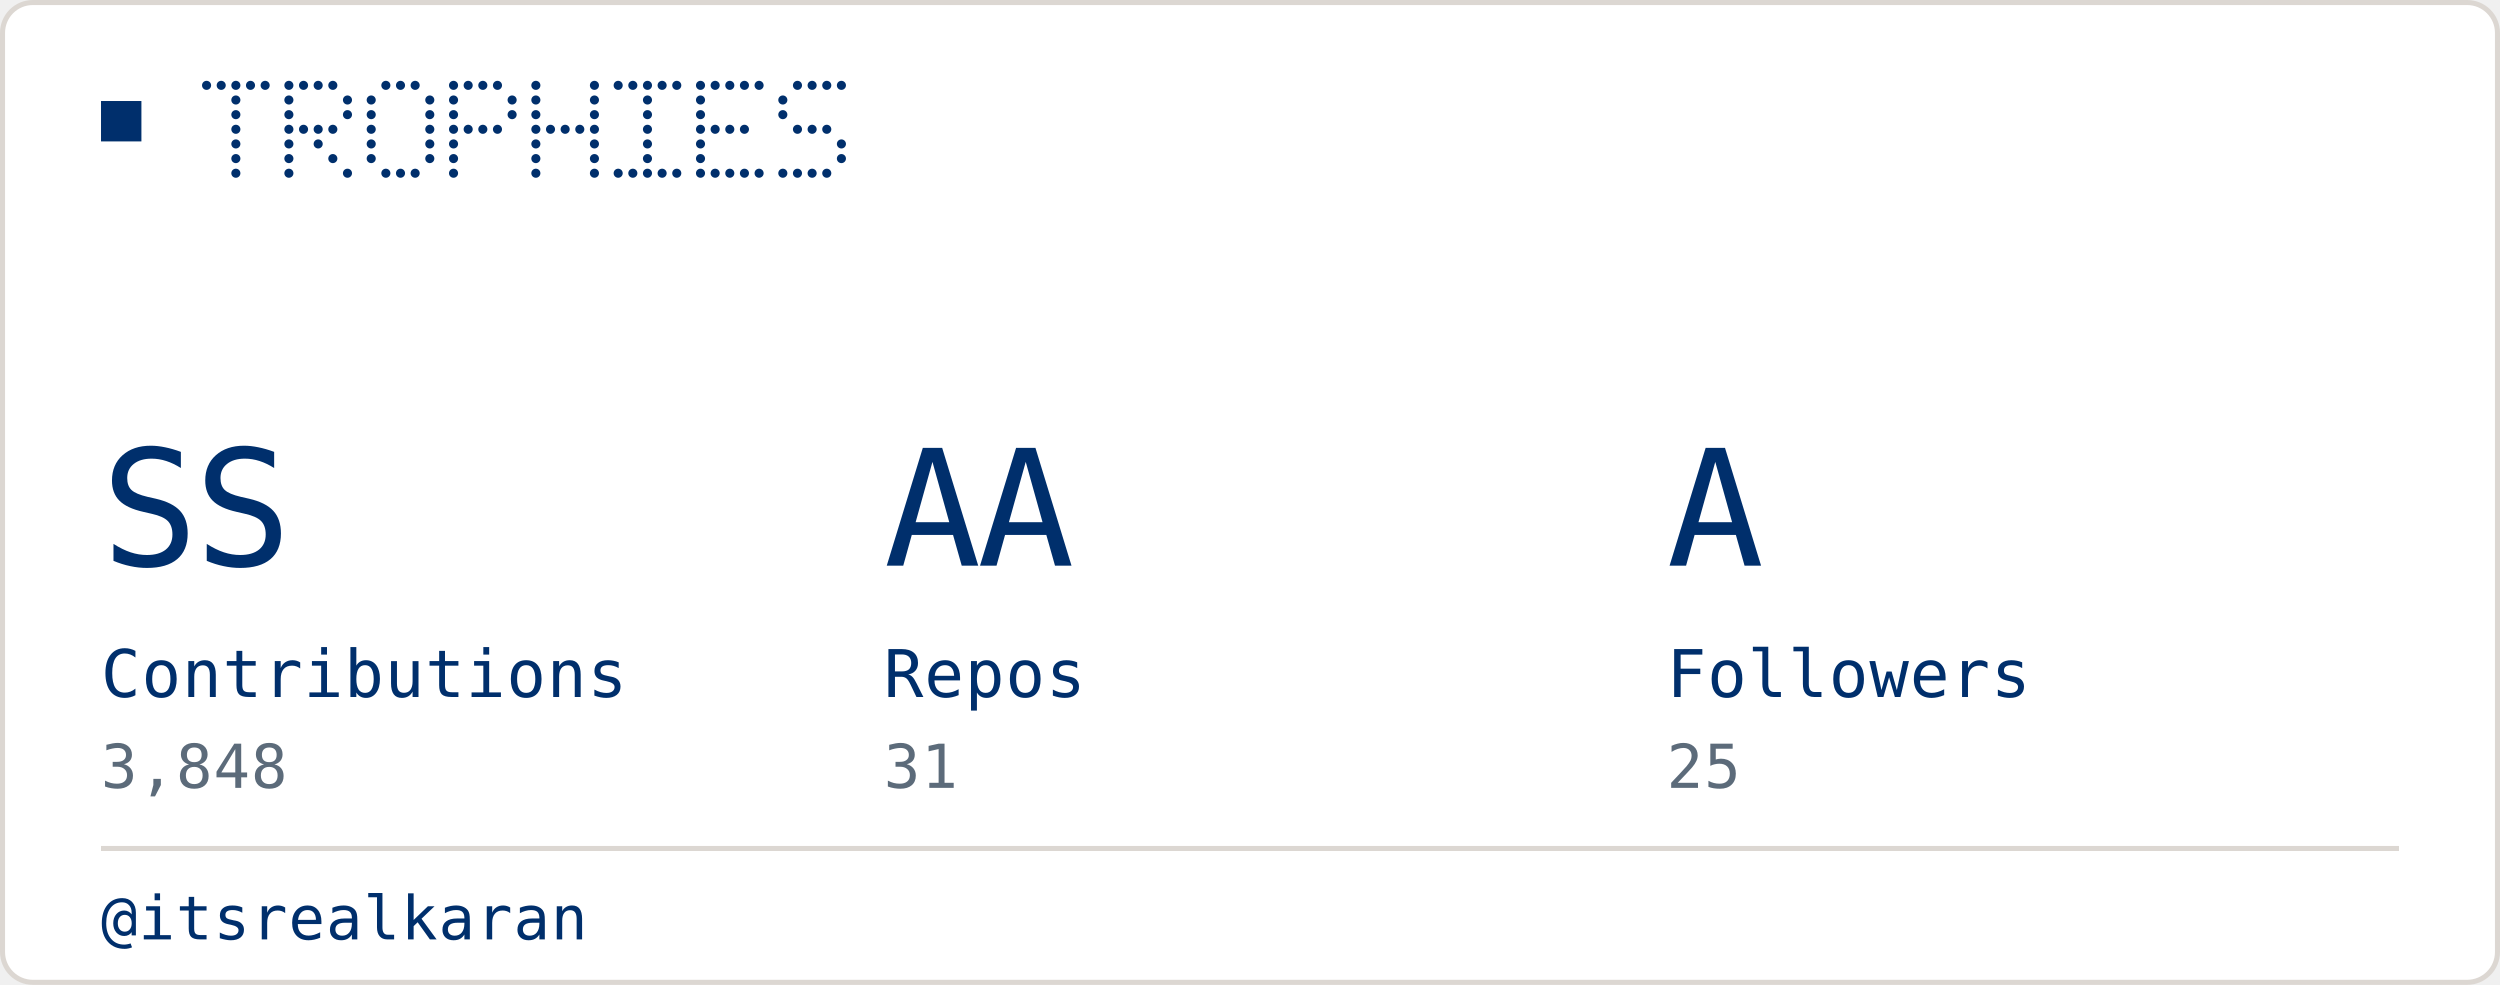
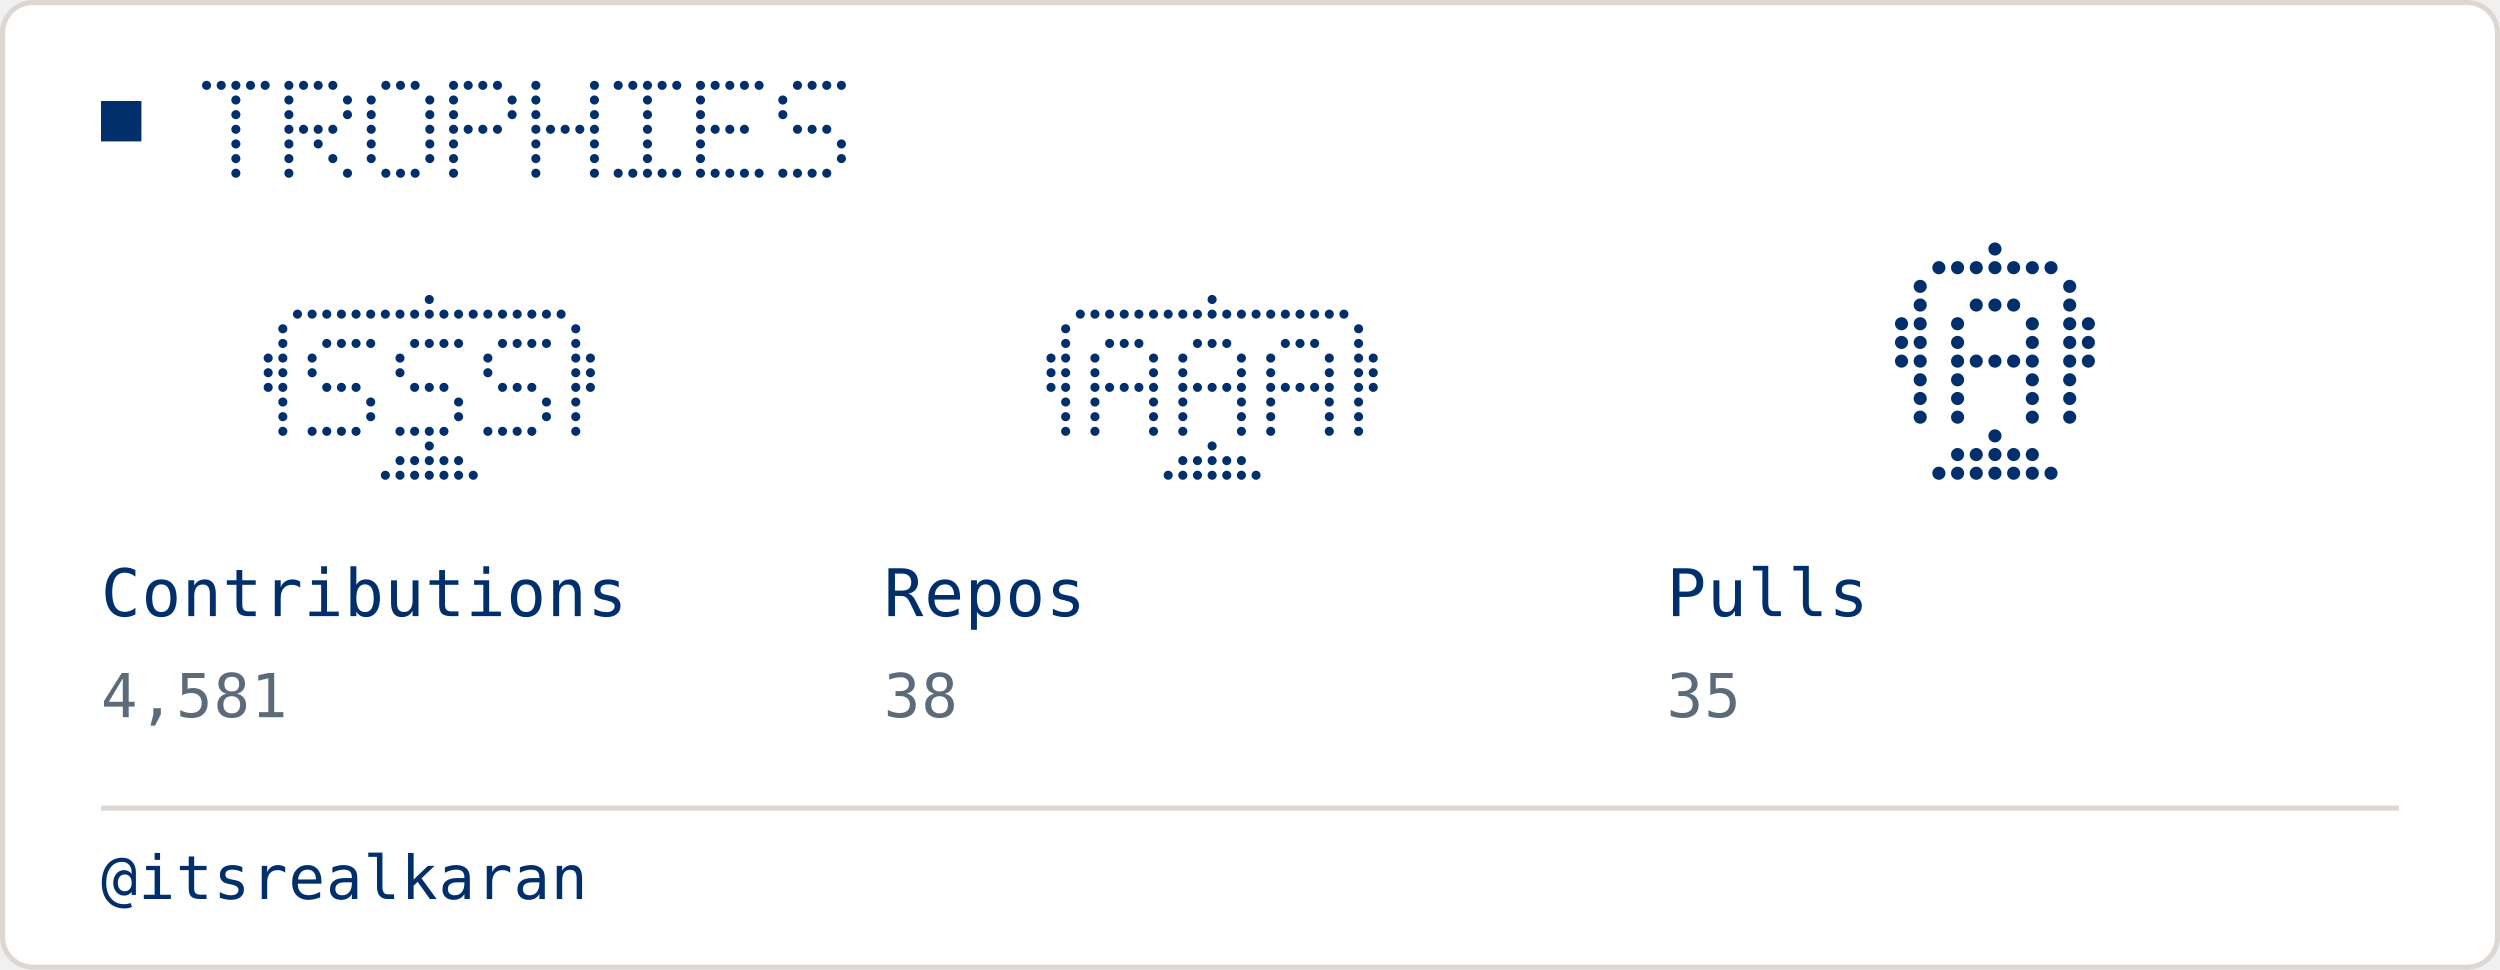
- <svg xmlns="http://www.w3.org/2000/svg" width="495" height="195" viewBox="0 0 495 195" role="img">
-   <rect x="0.5" y="0.5" width="494" height="194" rx="6" fill="#FFFFFF" stroke="#DCD7D2" stroke-width="1" />
+ <svg xmlns="http://www.w3.org/2000/svg" width="495" height="192" viewBox="0 0 495 192" role="img">
+   <rect x="0.5" y="0.5" width="494" height="191" rx="6" fill="#FFFFFF" stroke="#DCD7D2" stroke-width="1" />
  <rect x="20" y="20" width="8" height="8" fill="#002F6C" />
  <circle cx="40.9" cy="16.9" r="0.90" fill="#002F6C" />
  <circle cx="43.8" cy="16.9" r="0.90" fill="#002F6C" />
  <circle cx="46.7" cy="16.9" r="0.90" fill="#002F6C" />
  <circle cx="49.6" cy="16.9" r="0.90" fill="#002F6C" />
  <circle cx="52.5" cy="16.9" r="0.90" fill="#002F6C" />
  <circle cx="46.7" cy="19.8" r="0.90" fill="#002F6C" />
  <circle cx="46.7" cy="22.7" r="0.90" fill="#002F6C" />
  <circle cx="46.7" cy="25.6" r="0.90" fill="#002F6C" />
  <circle cx="46.7" cy="28.5" r="0.90" fill="#002F6C" />
  <circle cx="46.7" cy="31.4" r="0.90" fill="#002F6C" />
  <circle cx="46.7" cy="34.3" r="0.90" fill="#002F6C" />
  <circle cx="57.2" cy="16.9" r="0.90" fill="#002F6C" />
  <circle cx="60.1" cy="16.9" r="0.90" fill="#002F6C" />
  <circle cx="63.0" cy="16.9" r="0.90" fill="#002F6C" />
  <circle cx="65.9" cy="16.9" r="0.90" fill="#002F6C" />
  <circle cx="57.2" cy="19.8" r="0.90" fill="#002F6C" />
  <circle cx="68.8" cy="19.8" r="0.90" fill="#002F6C" />
  <circle cx="57.2" cy="22.7" r="0.90" fill="#002F6C" />
  <circle cx="68.8" cy="22.7" r="0.90" fill="#002F6C" />
  <circle cx="57.2" cy="25.6" r="0.90" fill="#002F6C" />
  <circle cx="60.1" cy="25.6" r="0.90" fill="#002F6C" />
  <circle cx="63.0" cy="25.6" r="0.90" fill="#002F6C" />
  <circle cx="65.9" cy="25.6" r="0.90" fill="#002F6C" />
  <circle cx="57.2" cy="28.5" r="0.90" fill="#002F6C" />
  <circle cx="63.0" cy="28.5" r="0.90" fill="#002F6C" />
  <circle cx="57.2" cy="31.4" r="0.90" fill="#002F6C" />
  <circle cx="65.9" cy="31.4" r="0.90" fill="#002F6C" />
  <circle cx="57.2" cy="34.3" r="0.90" fill="#002F6C" />
  <circle cx="68.8" cy="34.3" r="0.90" fill="#002F6C" />
  <circle cx="76.4" cy="16.9" r="0.90" fill="#002F6C" />
  <circle cx="79.3" cy="16.9" r="0.90" fill="#002F6C" />
  <circle cx="82.2" cy="16.9" r="0.90" fill="#002F6C" />
  <circle cx="73.5" cy="19.8" r="0.90" fill="#002F6C" />
  <circle cx="85.1" cy="19.8" r="0.90" fill="#002F6C" />
  <circle cx="73.5" cy="22.7" r="0.90" fill="#002F6C" />
  <circle cx="85.1" cy="22.7" r="0.90" fill="#002F6C" />
  <circle cx="73.5" cy="25.6" r="0.90" fill="#002F6C" />
  <circle cx="85.1" cy="25.6" r="0.90" fill="#002F6C" />
  <circle cx="73.5" cy="28.5" r="0.90" fill="#002F6C" />
  <circle cx="85.1" cy="28.5" r="0.90" fill="#002F6C" />
  <circle cx="73.5" cy="31.4" r="0.90" fill="#002F6C" />
  <circle cx="85.1" cy="31.4" r="0.90" fill="#002F6C" />
  <circle cx="76.4" cy="34.3" r="0.90" fill="#002F6C" />
  <circle cx="79.3" cy="34.3" r="0.90" fill="#002F6C" />
  <circle cx="82.2" cy="34.3" r="0.90" fill="#002F6C" />
  <circle cx="89.8" cy="16.9" r="0.90" fill="#002F6C" />
  <circle cx="92.7" cy="16.9" r="0.90" fill="#002F6C" />
  <circle cx="95.6" cy="16.9" r="0.90" fill="#002F6C" />
  <circle cx="98.5" cy="16.9" r="0.90" fill="#002F6C" />
  <circle cx="89.8" cy="19.8" r="0.90" fill="#002F6C" />
  <circle cx="101.4" cy="19.8" r="0.90" fill="#002F6C" />
  <circle cx="89.8" cy="22.7" r="0.90" fill="#002F6C" />
  <circle cx="101.4" cy="22.7" r="0.90" fill="#002F6C" />
  <circle cx="89.8" cy="25.6" r="0.90" fill="#002F6C" />
  <circle cx="92.7" cy="25.6" r="0.90" fill="#002F6C" />
  <circle cx="95.6" cy="25.6" r="0.90" fill="#002F6C" />
  <circle cx="98.5" cy="25.6" r="0.90" fill="#002F6C" />
  <circle cx="89.8" cy="28.5" r="0.90" fill="#002F6C" />
  <circle cx="89.8" cy="31.4" r="0.90" fill="#002F6C" />
  <circle cx="89.8" cy="34.3" r="0.90" fill="#002F6C" />
  <circle cx="106.1" cy="16.9" r="0.90" fill="#002F6C" />
  <circle cx="117.7" cy="16.9" r="0.90" fill="#002F6C" />
  <circle cx="106.1" cy="19.8" r="0.90" fill="#002F6C" />
  <circle cx="117.7" cy="19.8" r="0.90" fill="#002F6C" />
  <circle cx="106.1" cy="22.7" r="0.90" fill="#002F6C" />
  <circle cx="117.7" cy="22.7" r="0.90" fill="#002F6C" />
  <circle cx="106.1" cy="25.6" r="0.90" fill="#002F6C" />
  <circle cx="109.0" cy="25.6" r="0.90" fill="#002F6C" />
  <circle cx="111.9" cy="25.6" r="0.90" fill="#002F6C" />
  <circle cx="114.8" cy="25.6" r="0.90" fill="#002F6C" />
  <circle cx="117.7" cy="25.6" r="0.90" fill="#002F6C" />
  <circle cx="106.1" cy="28.5" r="0.90" fill="#002F6C" />
  <circle cx="117.7" cy="28.5" r="0.90" fill="#002F6C" />
  <circle cx="106.1" cy="31.4" r="0.90" fill="#002F6C" />
  <circle cx="117.7" cy="31.4" r="0.90" fill="#002F6C" />
  <circle cx="106.1" cy="34.3" r="0.90" fill="#002F6C" />
  <circle cx="117.7" cy="34.3" r="0.90" fill="#002F6C" />
  <circle cx="122.4" cy="16.9" r="0.90" fill="#002F6C" />
  <circle cx="125.3" cy="16.9" r="0.90" fill="#002F6C" />
  <circle cx="128.2" cy="16.9" r="0.90" fill="#002F6C" />
  <circle cx="131.1" cy="16.9" r="0.90" fill="#002F6C" />
  <circle cx="134.0" cy="16.9" r="0.90" fill="#002F6C" />
  <circle cx="128.2" cy="19.8" r="0.90" fill="#002F6C" />
  <circle cx="128.2" cy="22.7" r="0.90" fill="#002F6C" />
  <circle cx="128.2" cy="25.6" r="0.90" fill="#002F6C" />
  <circle cx="128.2" cy="28.5" r="0.90" fill="#002F6C" />
  <circle cx="128.2" cy="31.4" r="0.90" fill="#002F6C" />
  <circle cx="122.4" cy="34.3" r="0.90" fill="#002F6C" />
  <circle cx="125.3" cy="34.3" r="0.90" fill="#002F6C" />
  <circle cx="128.2" cy="34.3" r="0.90" fill="#002F6C" />
  <circle cx="131.1" cy="34.3" r="0.90" fill="#002F6C" />
  <circle cx="134.0" cy="34.3" r="0.90" fill="#002F6C" />
  <circle cx="138.7" cy="16.9" r="0.90" fill="#002F6C" />
  <circle cx="141.6" cy="16.9" r="0.90" fill="#002F6C" />
  <circle cx="144.5" cy="16.9" r="0.90" fill="#002F6C" />
  <circle cx="147.4" cy="16.9" r="0.90" fill="#002F6C" />
  <circle cx="150.3" cy="16.9" r="0.90" fill="#002F6C" />
  <circle cx="138.7" cy="19.8" r="0.90" fill="#002F6C" />
  <circle cx="138.7" cy="22.7" r="0.90" fill="#002F6C" />
  <circle cx="138.7" cy="25.6" r="0.90" fill="#002F6C" />
  <circle cx="141.6" cy="25.6" r="0.90" fill="#002F6C" />
  <circle cx="144.5" cy="25.6" r="0.90" fill="#002F6C" />
  <circle cx="147.4" cy="25.6" r="0.90" fill="#002F6C" />
  <circle cx="138.7" cy="28.5" r="0.90" fill="#002F6C" />
  <circle cx="138.7" cy="31.4" r="0.90" fill="#002F6C" />
  <circle cx="138.7" cy="34.3" r="0.90" fill="#002F6C" />
  <circle cx="141.6" cy="34.3" r="0.90" fill="#002F6C" />
  <circle cx="144.5" cy="34.3" r="0.90" fill="#002F6C" />
  <circle cx="147.4" cy="34.3" r="0.90" fill="#002F6C" />
  <circle cx="150.3" cy="34.3" r="0.90" fill="#002F6C" />
  <circle cx="157.9" cy="16.9" r="0.90" fill="#002F6C" />
  <circle cx="160.8" cy="16.9" r="0.90" fill="#002F6C" />
  <circle cx="163.7" cy="16.9" r="0.90" fill="#002F6C" />
  <circle cx="166.6" cy="16.9" r="0.90" fill="#002F6C" />
  <circle cx="155.0" cy="19.8" r="0.90" fill="#002F6C" />
  <circle cx="155.0" cy="22.7" r="0.90" fill="#002F6C" />
  <circle cx="157.9" cy="25.6" r="0.90" fill="#002F6C" />
  <circle cx="160.8" cy="25.6" r="0.90" fill="#002F6C" />
  <circle cx="163.7" cy="25.6" r="0.90" fill="#002F6C" />
  <circle cx="166.6" cy="28.5" r="0.90" fill="#002F6C" />
  <circle cx="166.6" cy="31.4" r="0.90" fill="#002F6C" />
  <circle cx="155.0" cy="34.3" r="0.90" fill="#002F6C" />
  <circle cx="157.9" cy="34.3" r="0.90" fill="#002F6C" />
  <circle cx="160.8" cy="34.3" r="0.90" fill="#002F6C" />
  <circle cx="163.7" cy="34.3" r="0.90" fill="#002F6C" />
-   <text x="20" y="112" fill="#002F6C" font-family="ui-monospace, Geist Mono, monospace" font-size="32" letter-spacing="-0.8" dominant-baseline="auto">SS</text>
-   <text x="20" y="138" fill="#002F6C" font-family="ui-monospace, Geist Mono, monospace" font-size="13" letter-spacing="0.2" dominant-baseline="auto">Contributions</text>
-   <text x="20" y="156" fill="#5C6B7A" font-family="ui-monospace, Geist Mono, monospace" font-size="12" letter-spacing="0.2" dominant-baseline="auto">3,848</text>
-   <text x="175" y="112" fill="#002F6C" font-family="ui-monospace, Geist Mono, monospace" font-size="32" letter-spacing="-0.8" dominant-baseline="auto">AA</text>
-   <text x="175" y="138" fill="#002F6C" font-family="ui-monospace, Geist Mono, monospace" font-size="13" letter-spacing="0.2" dominant-baseline="auto">Repos</text>
-   <text x="175" y="156" fill="#5C6B7A" font-family="ui-monospace, Geist Mono, monospace" font-size="12" letter-spacing="0.2" dominant-baseline="auto">31</text>
-   <text x="330" y="112" fill="#002F6C" font-family="ui-monospace, Geist Mono, monospace" font-size="32" letter-spacing="-0.8" dominant-baseline="auto">A</text>
-   <text x="330" y="138" fill="#002F6C" font-family="ui-monospace, Geist Mono, monospace" font-size="13" letter-spacing="0.2" dominant-baseline="auto">Followers</text>
-   <text x="330" y="156" fill="#5C6B7A" font-family="ui-monospace, Geist Mono, monospace" font-size="12" letter-spacing="0.2" dominant-baseline="auto">25</text>
-   <line x1="20" y1="168" x2="475" y2="168" stroke="#DCD7D2" />
-   <text x="20" y="186" fill="#002F6C" font-family="ui-monospace, Geist Mono, monospace" font-size="12" letter-spacing="0.2" dominant-baseline="auto">@itsrealkaran</text>
+   <circle cx="85.0" cy="59.3" r="0.90" fill="#002F6C" />
+   <circle cx="58.9" cy="62.2" r="0.90" fill="#002F6C" />
+   <circle cx="61.8" cy="62.2" r="0.90" fill="#002F6C" />
+   <circle cx="64.7" cy="62.2" r="0.90" fill="#002F6C" />
+   <circle cx="67.6" cy="62.2" r="0.90" fill="#002F6C" />
+   <circle cx="70.5" cy="62.2" r="0.90" fill="#002F6C" />
+   <circle cx="73.4" cy="62.2" r="0.90" fill="#002F6C" />
+   <circle cx="76.3" cy="62.2" r="0.90" fill="#002F6C" />
+   <circle cx="79.2" cy="62.2" r="0.90" fill="#002F6C" />
+   <circle cx="82.1" cy="62.2" r="0.90" fill="#002F6C" />
+   <circle cx="85.0" cy="62.2" r="0.90" fill="#002F6C" />
+   <circle cx="87.9" cy="62.2" r="0.90" fill="#002F6C" />
+   <circle cx="90.8" cy="62.2" r="0.90" fill="#002F6C" />
+   <circle cx="93.7" cy="62.2" r="0.90" fill="#002F6C" />
+   <circle cx="96.6" cy="62.2" r="0.90" fill="#002F6C" />
+   <circle cx="99.5" cy="62.2" r="0.90" fill="#002F6C" />
+   <circle cx="102.4" cy="62.2" r="0.90" fill="#002F6C" />
+   <circle cx="105.3" cy="62.2" r="0.90" fill="#002F6C" />
+   <circle cx="108.2" cy="62.2" r="0.90" fill="#002F6C" />
+   <circle cx="111.1" cy="62.2" r="0.90" fill="#002F6C" />
+   <circle cx="56.0" cy="65.1" r="0.90" fill="#002F6C" />
+   <circle cx="114.0" cy="65.1" r="0.90" fill="#002F6C" />
+   <circle cx="56.0" cy="68.0" r="0.90" fill="#002F6C" />
+   <circle cx="114.0" cy="68.0" r="0.90" fill="#002F6C" />
+   <circle cx="56.0" cy="70.9" r="0.90" fill="#002F6C" />
+   <circle cx="114.0" cy="70.9" r="0.90" fill="#002F6C" />
+   <circle cx="56.0" cy="73.8" r="0.90" fill="#002F6C" />
+   <circle cx="114.0" cy="73.8" r="0.90" fill="#002F6C" />
+   <circle cx="56.0" cy="76.7" r="0.90" fill="#002F6C" />
+   <circle cx="114.0" cy="76.7" r="0.90" fill="#002F6C" />
+   <circle cx="56.0" cy="79.6" r="0.90" fill="#002F6C" />
+   <circle cx="114.0" cy="79.6" r="0.90" fill="#002F6C" />
+   <circle cx="56.0" cy="82.5" r="0.90" fill="#002F6C" />
+   <circle cx="114.0" cy="82.5" r="0.90" fill="#002F6C" />
+   <circle cx="56.0" cy="85.4" r="0.90" fill="#002F6C" />
+   <circle cx="114.0" cy="85.4" r="0.90" fill="#002F6C" />
+   <circle cx="53.1" cy="70.9" r="0.90" fill="#002F6C" />
+   <circle cx="116.9" cy="70.9" r="0.90" fill="#002F6C" />
+   <circle cx="53.1" cy="73.8" r="0.90" fill="#002F6C" />
+   <circle cx="116.9" cy="73.8" r="0.90" fill="#002F6C" />
+   <circle cx="53.1" cy="76.7" r="0.90" fill="#002F6C" />
+   <circle cx="116.9" cy="76.7" r="0.90" fill="#002F6C" />
+   <circle cx="85.0" cy="88.3" r="0.90" fill="#002F6C" />
+   <circle cx="79.2" cy="91.2" r="0.90" fill="#002F6C" />
+   <circle cx="82.1" cy="91.2" r="0.90" fill="#002F6C" />
+   <circle cx="85.0" cy="91.2" r="0.90" fill="#002F6C" />
+   <circle cx="87.9" cy="91.2" r="0.90" fill="#002F6C" />
+   <circle cx="90.8" cy="91.2" r="0.90" fill="#002F6C" />
+   <circle cx="76.3" cy="94.1" r="0.90" fill="#002F6C" />
+   <circle cx="79.2" cy="94.1" r="0.90" fill="#002F6C" />
+   <circle cx="82.1" cy="94.1" r="0.90" fill="#002F6C" />
+   <circle cx="85.0" cy="94.1" r="0.90" fill="#002F6C" />
+   <circle cx="87.9" cy="94.1" r="0.90" fill="#002F6C" />
+   <circle cx="90.8" cy="94.1" r="0.90" fill="#002F6C" />
+   <circle cx="93.7" cy="94.1" r="0.90" fill="#002F6C" />
+   <circle cx="64.7" cy="68.0" r="0.90" fill="#002F6C" />
+   <circle cx="67.6" cy="68.0" r="0.90" fill="#002F6C" />
+   <circle cx="70.5" cy="68.0" r="0.90" fill="#002F6C" />
+   <circle cx="73.4" cy="68.0" r="0.90" fill="#002F6C" />
+   <circle cx="61.8" cy="70.9" r="0.90" fill="#002F6C" />
+   <circle cx="61.8" cy="73.8" r="0.90" fill="#002F6C" />
+   <circle cx="64.7" cy="76.7" r="0.90" fill="#002F6C" />
+   <circle cx="67.6" cy="76.7" r="0.90" fill="#002F6C" />
+   <circle cx="70.5" cy="76.7" r="0.90" fill="#002F6C" />
+   <circle cx="73.4" cy="79.6" r="0.90" fill="#002F6C" />
+   <circle cx="73.4" cy="82.5" r="0.90" fill="#002F6C" />
+   <circle cx="61.8" cy="85.4" r="0.90" fill="#002F6C" />
+   <circle cx="64.7" cy="85.4" r="0.90" fill="#002F6C" />
+   <circle cx="67.6" cy="85.4" r="0.90" fill="#002F6C" />
+   <circle cx="70.5" cy="85.4" r="0.90" fill="#002F6C" />
+   <circle cx="82.1" cy="68.0" r="0.90" fill="#002F6C" />
+   <circle cx="85.0" cy="68.0" r="0.90" fill="#002F6C" />
+   <circle cx="87.9" cy="68.0" r="0.90" fill="#002F6C" />
+   <circle cx="90.8" cy="68.0" r="0.90" fill="#002F6C" />
+   <circle cx="79.2" cy="70.9" r="0.90" fill="#002F6C" />
+   <circle cx="79.2" cy="73.8" r="0.90" fill="#002F6C" />
+   <circle cx="82.1" cy="76.7" r="0.90" fill="#002F6C" />
+   <circle cx="85.0" cy="76.7" r="0.90" fill="#002F6C" />
+   <circle cx="87.9" cy="76.7" r="0.90" fill="#002F6C" />
+   <circle cx="90.8" cy="79.6" r="0.90" fill="#002F6C" />
+   <circle cx="90.8" cy="82.5" r="0.90" fill="#002F6C" />
+   <circle cx="79.2" cy="85.4" r="0.90" fill="#002F6C" />
+   <circle cx="82.1" cy="85.4" r="0.90" fill="#002F6C" />
+   <circle cx="85.0" cy="85.4" r="0.90" fill="#002F6C" />
+   <circle cx="87.9" cy="85.4" r="0.90" fill="#002F6C" />
+   <circle cx="99.5" cy="68.0" r="0.90" fill="#002F6C" />
+   <circle cx="102.4" cy="68.0" r="0.90" fill="#002F6C" />
+   <circle cx="105.3" cy="68.0" r="0.90" fill="#002F6C" />
+   <circle cx="108.2" cy="68.0" r="0.90" fill="#002F6C" />
+   <circle cx="96.6" cy="70.9" r="0.90" fill="#002F6C" />
+   <circle cx="96.6" cy="73.8" r="0.90" fill="#002F6C" />
+   <circle cx="99.5" cy="76.7" r="0.90" fill="#002F6C" />
+   <circle cx="102.4" cy="76.7" r="0.90" fill="#002F6C" />
+   <circle cx="105.3" cy="76.7" r="0.90" fill="#002F6C" />
+   <circle cx="108.2" cy="79.6" r="0.90" fill="#002F6C" />
+   <circle cx="108.2" cy="82.5" r="0.90" fill="#002F6C" />
+   <circle cx="96.6" cy="85.4" r="0.90" fill="#002F6C" />
+   <circle cx="99.5" cy="85.4" r="0.90" fill="#002F6C" />
+   <circle cx="102.4" cy="85.4" r="0.90" fill="#002F6C" />
+   <circle cx="105.3" cy="85.4" r="0.90" fill="#002F6C" />
+   <text x="20" y="122" fill="#002F6C" font-family="ui-monospace, Geist Mono, monospace" font-size="13" letter-spacing="0.2" dominant-baseline="auto">Contributions</text>
+   <text x="20" y="142" fill="#5C6B7A" font-family="ui-monospace, Geist Mono, monospace" font-size="12" letter-spacing="0.2" dominant-baseline="auto">4,581</text>
+   <circle cx="240.0" cy="59.3" r="0.90" fill="#002F6C" />
+   <circle cx="213.9" cy="62.2" r="0.90" fill="#002F6C" />
+   <circle cx="216.8" cy="62.2" r="0.90" fill="#002F6C" />
+   <circle cx="219.7" cy="62.2" r="0.90" fill="#002F6C" />
+   <circle cx="222.6" cy="62.2" r="0.90" fill="#002F6C" />
+   <circle cx="225.5" cy="62.2" r="0.90" fill="#002F6C" />
+   <circle cx="228.4" cy="62.2" r="0.90" fill="#002F6C" />
+   <circle cx="231.3" cy="62.2" r="0.90" fill="#002F6C" />
+   <circle cx="234.2" cy="62.2" r="0.90" fill="#002F6C" />
+   <circle cx="237.1" cy="62.2" r="0.90" fill="#002F6C" />
+   <circle cx="240.0" cy="62.2" r="0.90" fill="#002F6C" />
+   <circle cx="242.9" cy="62.2" r="0.90" fill="#002F6C" />
+   <circle cx="245.8" cy="62.2" r="0.90" fill="#002F6C" />
+   <circle cx="248.7" cy="62.2" r="0.90" fill="#002F6C" />
+   <circle cx="251.6" cy="62.2" r="0.90" fill="#002F6C" />
+   <circle cx="254.5" cy="62.2" r="0.90" fill="#002F6C" />
+   <circle cx="257.4" cy="62.2" r="0.90" fill="#002F6C" />
+   <circle cx="260.3" cy="62.2" r="0.90" fill="#002F6C" />
+   <circle cx="263.2" cy="62.2" r="0.90" fill="#002F6C" />
+   <circle cx="266.1" cy="62.2" r="0.90" fill="#002F6C" />
+   <circle cx="211.0" cy="65.1" r="0.90" fill="#002F6C" />
+   <circle cx="269.0" cy="65.1" r="0.90" fill="#002F6C" />
+   <circle cx="211.0" cy="68.0" r="0.90" fill="#002F6C" />
+   <circle cx="269.0" cy="68.0" r="0.90" fill="#002F6C" />
+   <circle cx="211.0" cy="70.9" r="0.90" fill="#002F6C" />
+   <circle cx="269.0" cy="70.9" r="0.90" fill="#002F6C" />
+   <circle cx="211.0" cy="73.8" r="0.90" fill="#002F6C" />
+   <circle cx="269.0" cy="73.8" r="0.90" fill="#002F6C" />
+   <circle cx="211.0" cy="76.7" r="0.90" fill="#002F6C" />
+   <circle cx="269.0" cy="76.7" r="0.90" fill="#002F6C" />
+   <circle cx="211.0" cy="79.6" r="0.90" fill="#002F6C" />
+   <circle cx="269.0" cy="79.6" r="0.90" fill="#002F6C" />
+   <circle cx="211.0" cy="82.5" r="0.90" fill="#002F6C" />
+   <circle cx="269.0" cy="82.5" r="0.90" fill="#002F6C" />
+   <circle cx="211.0" cy="85.4" r="0.90" fill="#002F6C" />
+   <circle cx="269.0" cy="85.4" r="0.90" fill="#002F6C" />
+   <circle cx="208.1" cy="70.9" r="0.90" fill="#002F6C" />
+   <circle cx="271.9" cy="70.9" r="0.90" fill="#002F6C" />
+   <circle cx="208.1" cy="73.8" r="0.90" fill="#002F6C" />
+   <circle cx="271.9" cy="73.8" r="0.90" fill="#002F6C" />
+   <circle cx="208.1" cy="76.7" r="0.90" fill="#002F6C" />
+   <circle cx="271.9" cy="76.7" r="0.90" fill="#002F6C" />
+   <circle cx="240.0" cy="88.3" r="0.90" fill="#002F6C" />
+   <circle cx="234.2" cy="91.2" r="0.90" fill="#002F6C" />
+   <circle cx="237.1" cy="91.2" r="0.90" fill="#002F6C" />
+   <circle cx="240.0" cy="91.2" r="0.90" fill="#002F6C" />
+   <circle cx="242.9" cy="91.2" r="0.90" fill="#002F6C" />
+   <circle cx="245.8" cy="91.2" r="0.90" fill="#002F6C" />
+   <circle cx="231.3" cy="94.1" r="0.90" fill="#002F6C" />
+   <circle cx="234.2" cy="94.1" r="0.90" fill="#002F6C" />
+   <circle cx="237.1" cy="94.1" r="0.90" fill="#002F6C" />
+   <circle cx="240.0" cy="94.1" r="0.90" fill="#002F6C" />
+   <circle cx="242.9" cy="94.1" r="0.90" fill="#002F6C" />
+   <circle cx="245.8" cy="94.1" r="0.90" fill="#002F6C" />
+   <circle cx="248.7" cy="94.1" r="0.90" fill="#002F6C" />
+   <circle cx="219.7" cy="68.0" r="0.90" fill="#002F6C" />
+   <circle cx="222.6" cy="68.0" r="0.90" fill="#002F6C" />
+   <circle cx="225.5" cy="68.0" r="0.90" fill="#002F6C" />
+   <circle cx="216.8" cy="70.9" r="0.90" fill="#002F6C" />
+   <circle cx="228.4" cy="70.9" r="0.90" fill="#002F6C" />
+   <circle cx="216.8" cy="73.8" r="0.90" fill="#002F6C" />
+   <circle cx="228.4" cy="73.8" r="0.90" fill="#002F6C" />
+   <circle cx="216.8" cy="76.7" r="0.90" fill="#002F6C" />
+   <circle cx="219.7" cy="76.7" r="0.90" fill="#002F6C" />
+   <circle cx="222.6" cy="76.7" r="0.90" fill="#002F6C" />
+   <circle cx="225.5" cy="76.7" r="0.90" fill="#002F6C" />
+   <circle cx="228.4" cy="76.7" r="0.90" fill="#002F6C" />
+   <circle cx="216.8" cy="79.6" r="0.90" fill="#002F6C" />
+   <circle cx="228.4" cy="79.6" r="0.90" fill="#002F6C" />
+   <circle cx="216.8" cy="82.5" r="0.90" fill="#002F6C" />
+   <circle cx="228.4" cy="82.5" r="0.90" fill="#002F6C" />
+   <circle cx="216.8" cy="85.4" r="0.90" fill="#002F6C" />
+   <circle cx="228.4" cy="85.4" r="0.90" fill="#002F6C" />
+   <circle cx="237.1" cy="68.0" r="0.90" fill="#002F6C" />
+   <circle cx="240.0" cy="68.0" r="0.90" fill="#002F6C" />
+   <circle cx="242.9" cy="68.0" r="0.90" fill="#002F6C" />
+   <circle cx="234.2" cy="70.9" r="0.90" fill="#002F6C" />
+   <circle cx="245.8" cy="70.9" r="0.90" fill="#002F6C" />
+   <circle cx="234.2" cy="73.8" r="0.90" fill="#002F6C" />
+   <circle cx="245.8" cy="73.8" r="0.90" fill="#002F6C" />
+   <circle cx="234.2" cy="76.7" r="0.90" fill="#002F6C" />
+   <circle cx="237.1" cy="76.7" r="0.90" fill="#002F6C" />
+   <circle cx="240.0" cy="76.7" r="0.90" fill="#002F6C" />
+   <circle cx="242.9" cy="76.7" r="0.90" fill="#002F6C" />
+   <circle cx="245.8" cy="76.7" r="0.90" fill="#002F6C" />
+   <circle cx="234.2" cy="79.6" r="0.90" fill="#002F6C" />
+   <circle cx="245.8" cy="79.6" r="0.90" fill="#002F6C" />
+   <circle cx="234.2" cy="82.5" r="0.90" fill="#002F6C" />
+   <circle cx="245.8" cy="82.5" r="0.90" fill="#002F6C" />
+   <circle cx="234.2" cy="85.4" r="0.90" fill="#002F6C" />
+   <circle cx="245.8" cy="85.4" r="0.90" fill="#002F6C" />
+   <circle cx="254.5" cy="68.0" r="0.90" fill="#002F6C" />
+   <circle cx="257.4" cy="68.0" r="0.90" fill="#002F6C" />
+   <circle cx="260.3" cy="68.0" r="0.90" fill="#002F6C" />
+   <circle cx="251.6" cy="70.9" r="0.90" fill="#002F6C" />
+   <circle cx="263.2" cy="70.9" r="0.90" fill="#002F6C" />
+   <circle cx="251.6" cy="73.8" r="0.90" fill="#002F6C" />
+   <circle cx="263.2" cy="73.8" r="0.90" fill="#002F6C" />
+   <circle cx="251.6" cy="76.7" r="0.90" fill="#002F6C" />
+   <circle cx="254.5" cy="76.7" r="0.90" fill="#002F6C" />
+   <circle cx="257.4" cy="76.7" r="0.90" fill="#002F6C" />
+   <circle cx="260.3" cy="76.7" r="0.90" fill="#002F6C" />
+   <circle cx="263.2" cy="76.7" r="0.90" fill="#002F6C" />
+   <circle cx="251.6" cy="79.6" r="0.90" fill="#002F6C" />
+   <circle cx="263.2" cy="79.6" r="0.90" fill="#002F6C" />
+   <circle cx="251.6" cy="82.5" r="0.90" fill="#002F6C" />
+   <circle cx="263.2" cy="82.5" r="0.90" fill="#002F6C" />
+   <circle cx="251.6" cy="85.4" r="0.90" fill="#002F6C" />
+   <circle cx="263.2" cy="85.4" r="0.90" fill="#002F6C" />
+   <text x="175" y="122" fill="#002F6C" font-family="ui-monospace, Geist Mono, monospace" font-size="13" letter-spacing="0.2" dominant-baseline="auto">Repos</text>
+   <text x="175" y="142" fill="#5C6B7A" font-family="ui-monospace, Geist Mono, monospace" font-size="12" letter-spacing="0.2" dominant-baseline="auto">38</text>
+   <circle cx="395.0" cy="49.3" r="1.30" fill="#002F6C" />
+   <circle cx="383.9" cy="53.0" r="1.30" fill="#002F6C" />
+   <circle cx="387.6" cy="53.0" r="1.30" fill="#002F6C" />
+   <circle cx="391.3" cy="53.0" r="1.30" fill="#002F6C" />
+   <circle cx="395.0" cy="53.0" r="1.30" fill="#002F6C" />
+   <circle cx="398.7" cy="53.0" r="1.30" fill="#002F6C" />
+   <circle cx="402.4" cy="53.0" r="1.30" fill="#002F6C" />
+   <circle cx="406.1" cy="53.0" r="1.30" fill="#002F6C" />
+   <circle cx="380.2" cy="56.7" r="1.30" fill="#002F6C" />
+   <circle cx="409.8" cy="56.7" r="1.30" fill="#002F6C" />
+   <circle cx="380.2" cy="60.4" r="1.30" fill="#002F6C" />
+   <circle cx="409.8" cy="60.4" r="1.30" fill="#002F6C" />
+   <circle cx="380.2" cy="64.1" r="1.30" fill="#002F6C" />
+   <circle cx="409.8" cy="64.1" r="1.30" fill="#002F6C" />
+   <circle cx="380.2" cy="67.8" r="1.30" fill="#002F6C" />
+   <circle cx="409.8" cy="67.8" r="1.30" fill="#002F6C" />
+   <circle cx="380.2" cy="71.5" r="1.30" fill="#002F6C" />
+   <circle cx="409.8" cy="71.5" r="1.30" fill="#002F6C" />
+   <circle cx="380.2" cy="75.2" r="1.30" fill="#002F6C" />
+   <circle cx="409.8" cy="75.2" r="1.30" fill="#002F6C" />
+   <circle cx="380.2" cy="78.9" r="1.30" fill="#002F6C" />
+   <circle cx="409.8" cy="78.9" r="1.30" fill="#002F6C" />
+   <circle cx="380.2" cy="82.6" r="1.30" fill="#002F6C" />
+   <circle cx="409.8" cy="82.6" r="1.30" fill="#002F6C" />
+   <circle cx="376.5" cy="64.1" r="1.30" fill="#002F6C" />
+   <circle cx="413.5" cy="64.1" r="1.30" fill="#002F6C" />
+   <circle cx="376.5" cy="67.8" r="1.30" fill="#002F6C" />
+   <circle cx="413.5" cy="67.8" r="1.30" fill="#002F6C" />
+   <circle cx="376.5" cy="71.5" r="1.30" fill="#002F6C" />
+   <circle cx="413.5" cy="71.5" r="1.30" fill="#002F6C" />
+   <circle cx="395.0" cy="86.3" r="1.30" fill="#002F6C" />
+   <circle cx="387.6" cy="90.0" r="1.30" fill="#002F6C" />
+   <circle cx="391.3" cy="90.0" r="1.30" fill="#002F6C" />
+   <circle cx="395.0" cy="90.0" r="1.30" fill="#002F6C" />
+   <circle cx="398.7" cy="90.0" r="1.30" fill="#002F6C" />
+   <circle cx="402.4" cy="90.0" r="1.30" fill="#002F6C" />
+   <circle cx="383.9" cy="93.7" r="1.30" fill="#002F6C" />
+   <circle cx="387.6" cy="93.7" r="1.30" fill="#002F6C" />
+   <circle cx="391.3" cy="93.7" r="1.30" fill="#002F6C" />
+   <circle cx="395.0" cy="93.7" r="1.30" fill="#002F6C" />
+   <circle cx="398.7" cy="93.7" r="1.30" fill="#002F6C" />
+   <circle cx="402.4" cy="93.7" r="1.30" fill="#002F6C" />
+   <circle cx="406.1" cy="93.7" r="1.30" fill="#002F6C" />
+   <circle cx="391.3" cy="60.4" r="1.30" fill="#002F6C" />
+   <circle cx="395.0" cy="60.4" r="1.30" fill="#002F6C" />
+   <circle cx="398.7" cy="60.4" r="1.30" fill="#002F6C" />
+   <circle cx="387.6" cy="64.1" r="1.30" fill="#002F6C" />
+   <circle cx="402.4" cy="64.1" r="1.30" fill="#002F6C" />
+   <circle cx="387.6" cy="67.8" r="1.30" fill="#002F6C" />
+   <circle cx="402.4" cy="67.8" r="1.30" fill="#002F6C" />
+   <circle cx="387.6" cy="71.5" r="1.30" fill="#002F6C" />
+   <circle cx="391.3" cy="71.5" r="1.30" fill="#002F6C" />
+   <circle cx="395.0" cy="71.5" r="1.30" fill="#002F6C" />
+   <circle cx="398.7" cy="71.5" r="1.30" fill="#002F6C" />
+   <circle cx="402.4" cy="71.5" r="1.30" fill="#002F6C" />
+   <circle cx="387.6" cy="75.2" r="1.30" fill="#002F6C" />
+   <circle cx="402.4" cy="75.2" r="1.30" fill="#002F6C" />
+   <circle cx="387.6" cy="78.9" r="1.30" fill="#002F6C" />
+   <circle cx="402.4" cy="78.9" r="1.30" fill="#002F6C" />
+   <circle cx="387.6" cy="82.6" r="1.30" fill="#002F6C" />
+   <circle cx="402.4" cy="82.6" r="1.30" fill="#002F6C" />
+   <text x="330" y="122" fill="#002F6C" font-family="ui-monospace, Geist Mono, monospace" font-size="13" letter-spacing="0.2" dominant-baseline="auto">Pulls</text>
+   <text x="330" y="142" fill="#5C6B7A" font-family="ui-monospace, Geist Mono, monospace" font-size="12" letter-spacing="0.2" dominant-baseline="auto">35</text>
+   <line x1="20" y1="160" x2="475" y2="160" stroke="#DCD7D2" />
+   <text x="20" y="178" fill="#002F6C" font-family="ui-monospace, Geist Mono, monospace" font-size="12" letter-spacing="0.2" dominant-baseline="auto">@itsrealkaran</text>
</svg>
